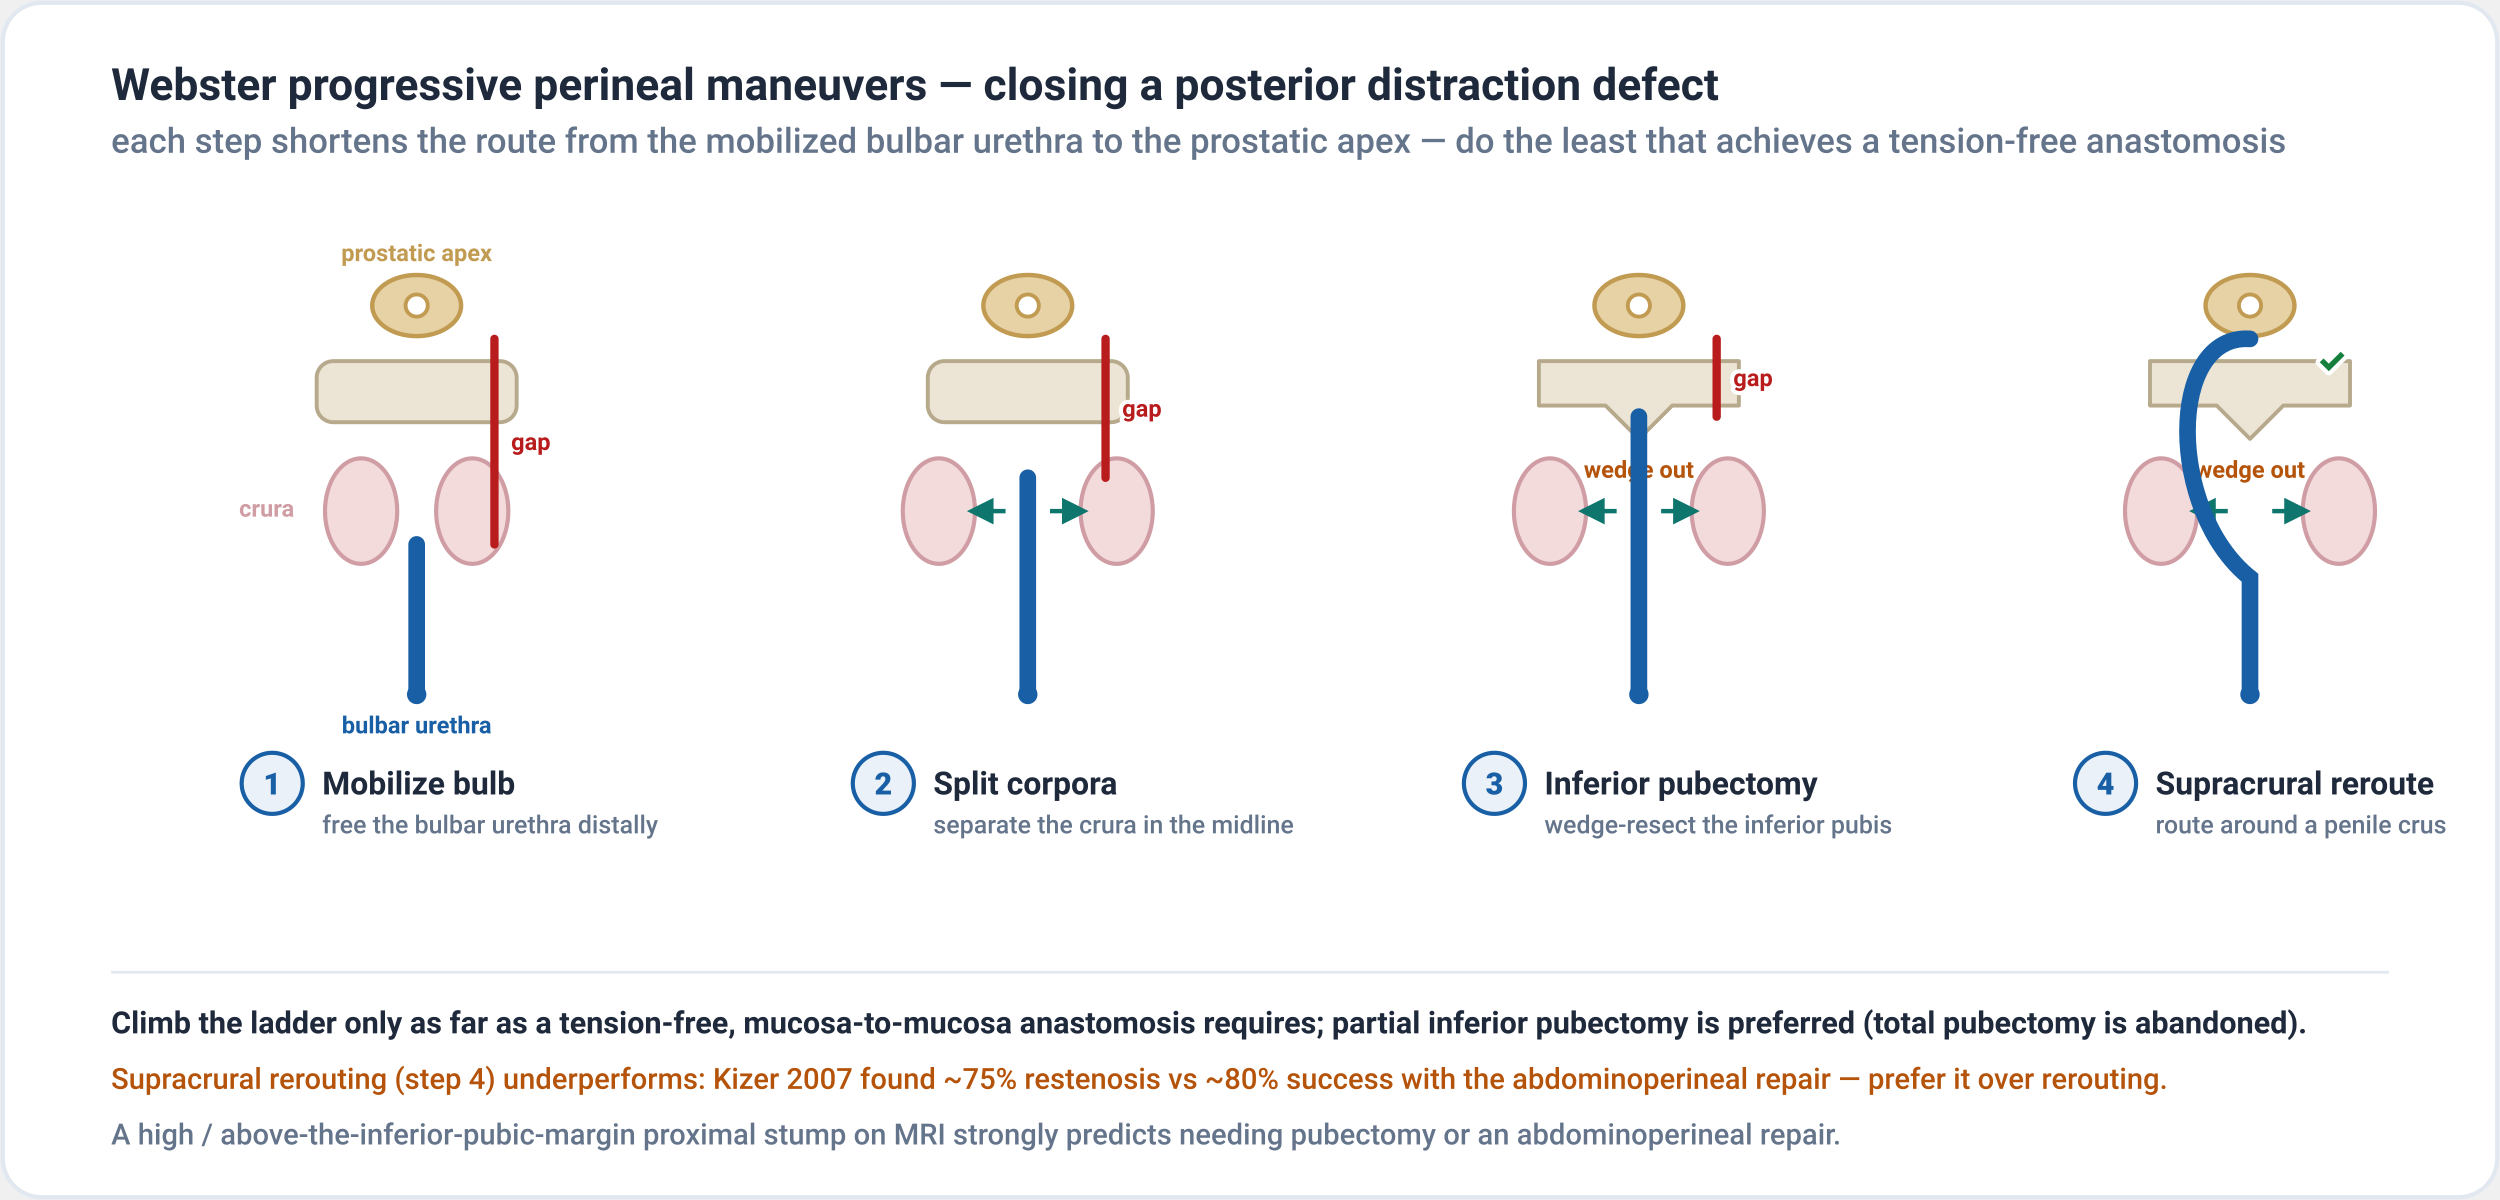
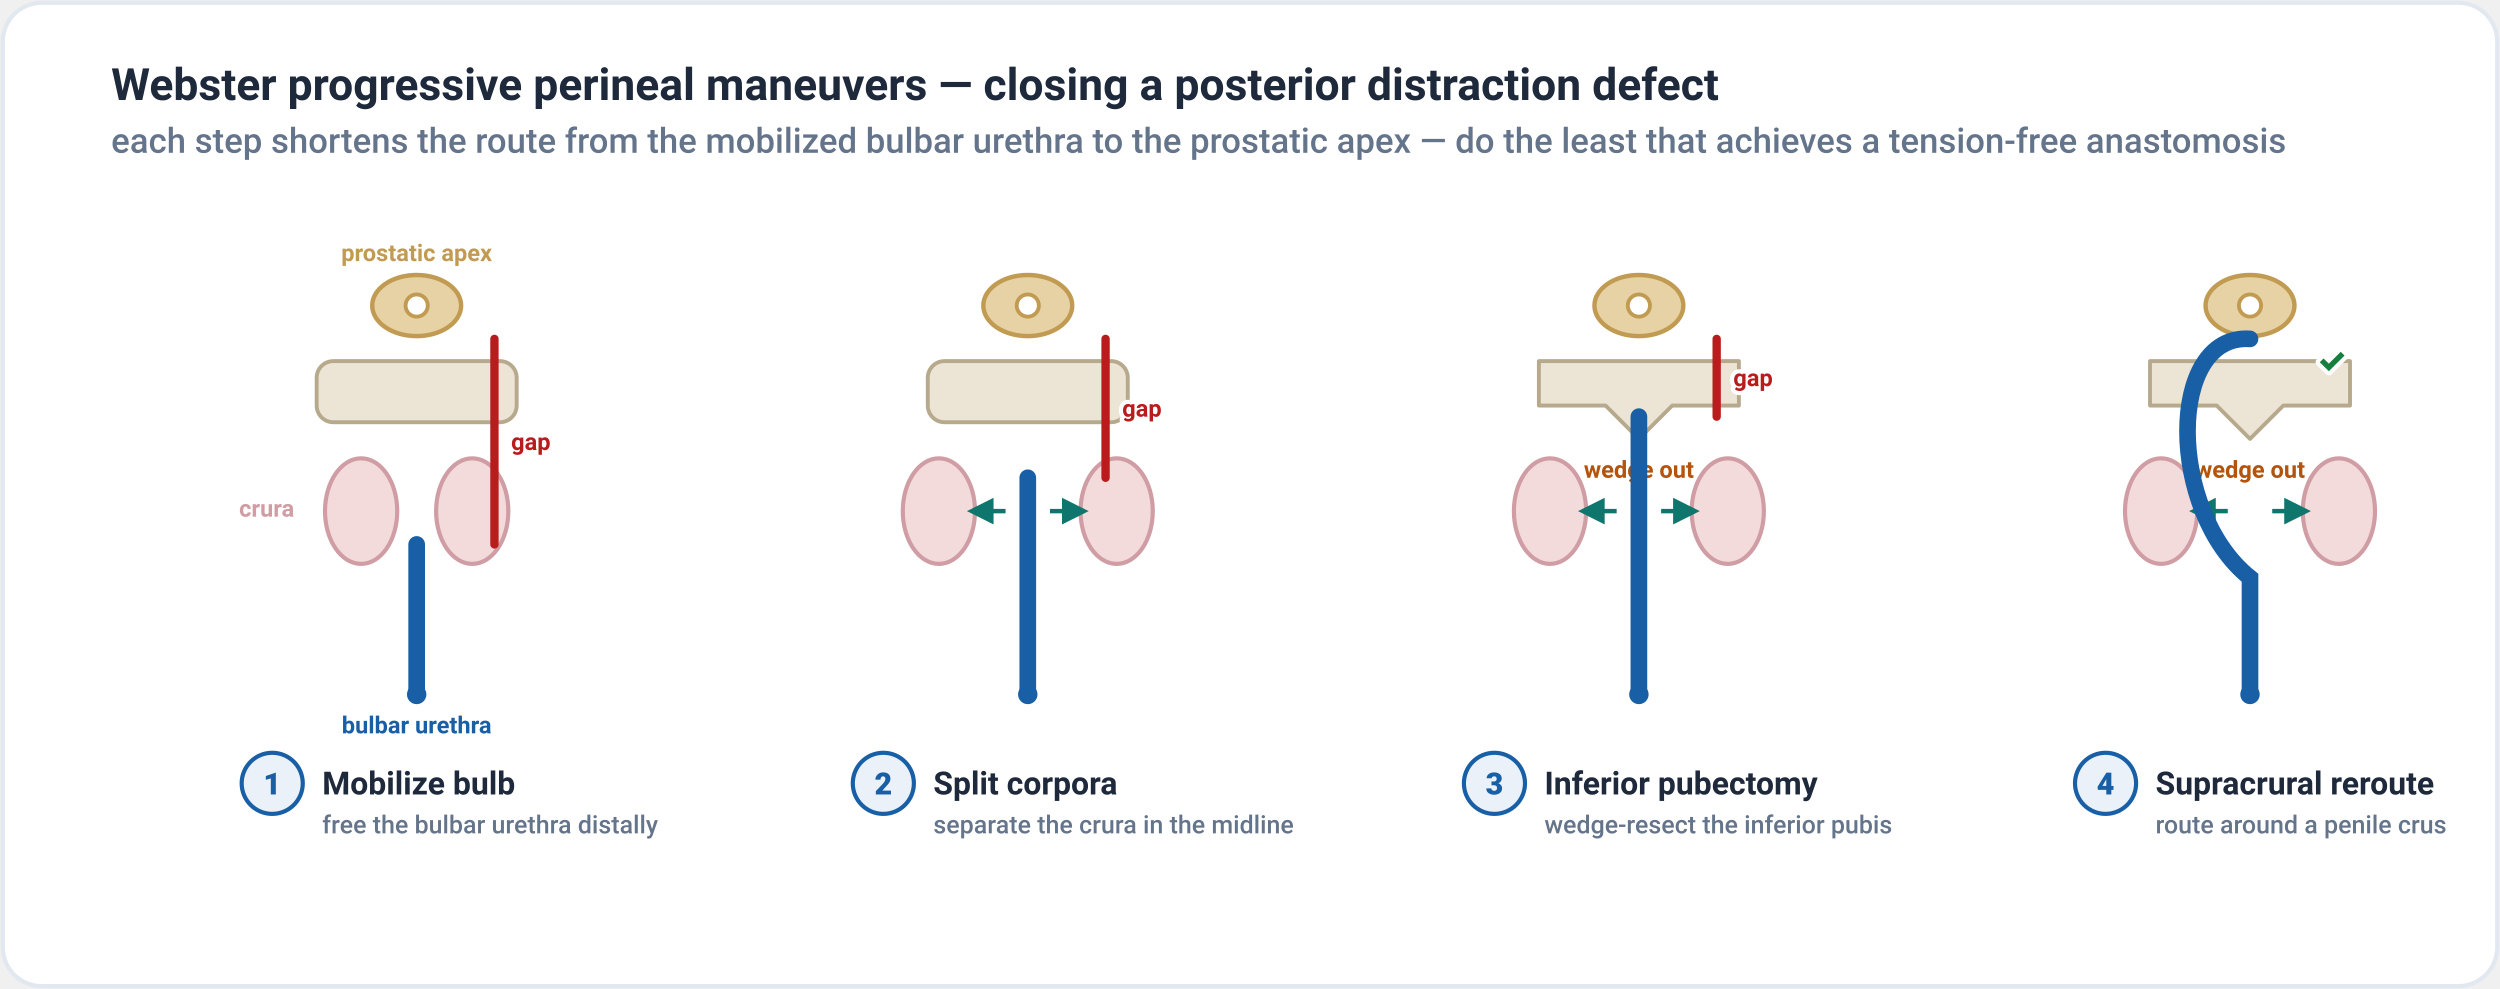
- <svg xmlns="http://www.w3.org/2000/svg" viewBox="0 0 900 432" width="900" height="432" role="img" aria-label="Webster progressive perineal maneuvers for a posterior urethral distraction defect, shown as four escalating steps that shorten the route from the mobilized bulbar urethra to the prostatic apex. Step 1, mobilize the bulbar urethra distally. Step 2, split the corpora by separating the crura in the midline. Step 3, inferior pubectomy, wedge-resecting the lower pubis to create a subpubic tunnel. Step 4, supracrural rerouting around a penile crus, which closes the gap but underperforms. Key: climb the ladder only as far as a tension-free mucosa-to-mucosa anastomosis requires; partial inferior pubectomy is preferred over abandoned total pubectomy; supracrural rerouting has about 75 percent restenosis in Kizer 2007 versus about 80 percent success with the abdominoperineal approach; a high proximal stump above the inferior pubic margin on MRI predicts needing pubectomy or an abdominoperineal repair.">
+ <svg xmlns="http://www.w3.org/2000/svg" viewBox="0 0 900 356" width="900" height="356" role="img" aria-label="Webster progressive perineal maneuvers for a posterior urethral distraction defect, shown as four escalating steps that shorten the route from the mobilized bulbar urethra to the prostatic apex. Step 1, mobilize the bulbar urethra distally. Step 2, split the corpora by separating the crura in the midline. Step 3, inferior pubectomy, wedge-resecting the lower pubis to create a subpubic tunnel. Step 4, supracrural rerouting around a penile crus, which closes the gap but underperforms. Key: climb the ladder only as far as a tension-free mucosa-to-mucosa anastomosis requires; partial inferior pubectomy is preferred over abandoned total pubectomy; supracrural rerouting has about 75 percent restenosis in Kizer 2007 versus about 80 percent success with the abdominoperineal approach; a high proximal stump above the inferior pubic margin on MRI predicts needing pubectomy or an abdominoperineal repair.">
  <defs>
    <marker id="pw" viewBox="0 0 10 10" refX="8" refY="5" markerWidth="6" markerHeight="6" orient="auto-start-reverse">
      <path d="M0,0 L10,5 L0,10 z" fill="#0F766E" />
    </marker>
  </defs>
-   <rect x="1" y="1" width="898" height="430" rx="14" fill="#FFFFFF" stroke="#E2E8F0" stroke-width="1.5" />
+   <rect x="1" y="1" width="898" height="354" rx="14" fill="#FFFFFF" stroke="#E2E8F0" stroke-width="1.5" />
  <text x="40" y="36" text-anchor="start" font-family="-apple-system, 'Segoe UI', Roboto, Helvetica, Arial, sans-serif" font-size="16" font-weight="700" fill="#1E293B">Webster progressive perineal maneuvers — closing a posterior distraction defect</text>
  <text x="40" y="55" text-anchor="start" font-family="-apple-system, 'Segoe UI', Roboto, Helvetica, Arial, sans-serif" font-size="12.5" font-weight="500" fill="#64748B">each step shortens the route from the mobilized bulbar urethra to the prostatic apex — do the least that achieves a tension-free anastomosis</text>
  <ellipse cx="150" cy="110" rx="16" ry="11" fill="#E7D2A6" stroke="#C29B52" stroke-width="1.6" />
  <circle cx="150" cy="110" r="4" fill="#FFFFFF" stroke="#C29B52" stroke-width="1.4" />
  <rect x="114" y="130" width="72" height="22" rx="6" fill="#ECE4D4" stroke="#B6A98C" stroke-width="1.4" />
  <ellipse cx="130" cy="184" rx="13" ry="19" fill="#F3DBDC" stroke="#CF9DA3" stroke-width="1.5" />
  <ellipse cx="170" cy="184" rx="13" ry="19" fill="#F3DBDC" stroke="#CF9DA3" stroke-width="1.5" />
  <line x1="150" y1="250" x2="150" y2="196" stroke="#185FA5" stroke-width="6" stroke-linecap="round" />
  <circle cx="150" cy="250" r="3.5" fill="#185FA5" />
  <line x1="178" y1="122" x2="178" y2="196" stroke="#B91C1C" stroke-width="3" stroke-linecap="round" />
  <text x="184" y="162" text-anchor="start" font-family="-apple-system, 'Segoe UI', Roboto, Helvetica, Arial, sans-serif" font-size="8.5" font-weight="700" fill="#B91C1C" paint-order="stroke" stroke="#FFFFFF" stroke-width="3" stroke-linejoin="round">gap</text>
  <circle cx="98" cy="282" r="11" fill="#EAF1F8" stroke="#185FA5" stroke-width="1.5" />
  <text x="98" y="286" text-anchor="middle" font-family="-apple-system, 'Segoe UI', Roboto, Helvetica, Arial, sans-serif" font-size="11" font-weight="800" fill="#185FA5">1</text>
  <text x="116" y="286" text-anchor="start" font-family="-apple-system, 'Segoe UI', Roboto, Helvetica, Arial, sans-serif" font-size="11.5" font-weight="700" fill="#1E293B" paint-order="stroke" stroke="#FFFFFF" stroke-width="3" stroke-linejoin="round">Mobilize bulb</text>
  <ellipse cx="370" cy="110" rx="16" ry="11" fill="#E7D2A6" stroke="#C29B52" stroke-width="1.6" />
  <circle cx="370" cy="110" r="4" fill="#FFFFFF" stroke="#C29B52" stroke-width="1.4" />
  <rect x="334" y="130" width="72" height="22" rx="6" fill="#ECE4D4" stroke="#B6A98C" stroke-width="1.4" />
  <ellipse cx="338" cy="184" rx="13" ry="19" fill="#F3DBDC" stroke="#CF9DA3" stroke-width="1.5" />
  <ellipse cx="402" cy="184" rx="13" ry="19" fill="#F3DBDC" stroke="#CF9DA3" stroke-width="1.5" />
  <line x1="362" y1="184" x2="350" y2="184" stroke="#0F766E" stroke-width="1.6" marker-end="url(#pw)" />
  <line x1="378" y1="184" x2="390" y2="184" stroke="#0F766E" stroke-width="1.6" marker-end="url(#pw)" />
  <line x1="370" y1="250" x2="370" y2="172" stroke="#185FA5" stroke-width="6" stroke-linecap="round" />
  <circle cx="370" cy="250" r="3.5" fill="#185FA5" />
  <line x1="398" y1="122" x2="398" y2="172" stroke="#B91C1C" stroke-width="3" stroke-linecap="round" />
  <text x="404" y="150" text-anchor="start" font-family="-apple-system, 'Segoe UI', Roboto, Helvetica, Arial, sans-serif" font-size="8.5" font-weight="700" fill="#B91C1C" paint-order="stroke" stroke="#FFFFFF" stroke-width="3" stroke-linejoin="round">gap</text>
  <circle cx="318" cy="282" r="11" fill="#EAF1F8" stroke="#185FA5" stroke-width="1.5" />
  <text x="318" y="286" text-anchor="middle" font-family="-apple-system, 'Segoe UI', Roboto, Helvetica, Arial, sans-serif" font-size="11" font-weight="800" fill="#185FA5">2</text>
  <text x="336" y="286" text-anchor="start" font-family="-apple-system, 'Segoe UI', Roboto, Helvetica, Arial, sans-serif" font-size="11.5" font-weight="700" fill="#1E293B" paint-order="stroke" stroke="#FFFFFF" stroke-width="3" stroke-linejoin="round">Split corpora</text>
  <ellipse cx="590" cy="110" rx="16" ry="11" fill="#E7D2A6" stroke="#C29B52" stroke-width="1.6" />
  <circle cx="590" cy="110" r="4" fill="#FFFFFF" stroke="#C29B52" stroke-width="1.4" />
  <path d="M 554 130 L 626 130 L 626 146 L 602 146 L 590 158 L 578 146 L 554 146 Z" fill="#ECE4D4" stroke="#B6A98C" stroke-width="1.4" stroke-linejoin="round" />
  <text x="590" y="172" text-anchor="middle" font-family="-apple-system, 'Segoe UI', Roboto, Helvetica, Arial, sans-serif" font-size="8.5" font-weight="700" fill="#B45309" paint-order="stroke" stroke="#FFFFFF" stroke-width="3" stroke-linejoin="round">wedge out</text>
  <ellipse cx="558" cy="184" rx="13" ry="19" fill="#F3DBDC" stroke="#CF9DA3" stroke-width="1.5" />
  <ellipse cx="622" cy="184" rx="13" ry="19" fill="#F3DBDC" stroke="#CF9DA3" stroke-width="1.5" />
  <line x1="582" y1="184" x2="570" y2="184" stroke="#0F766E" stroke-width="1.6" marker-end="url(#pw)" />
  <line x1="598" y1="184" x2="610" y2="184" stroke="#0F766E" stroke-width="1.6" marker-end="url(#pw)" />
  <line x1="590" y1="250" x2="590" y2="150" stroke="#185FA5" stroke-width="6" stroke-linecap="round" />
  <circle cx="590" cy="250" r="3.5" fill="#185FA5" />
  <line x1="618" y1="122" x2="618" y2="150" stroke="#B91C1C" stroke-width="3" stroke-linecap="round" />
  <text x="624" y="139" text-anchor="start" font-family="-apple-system, 'Segoe UI', Roboto, Helvetica, Arial, sans-serif" font-size="8.5" font-weight="700" fill="#B91C1C" paint-order="stroke" stroke="#FFFFFF" stroke-width="3" stroke-linejoin="round">gap</text>
  <circle cx="538" cy="282" r="11" fill="#EAF1F8" stroke="#185FA5" stroke-width="1.5" />
  <text x="538" y="286" text-anchor="middle" font-family="-apple-system, 'Segoe UI', Roboto, Helvetica, Arial, sans-serif" font-size="11" font-weight="800" fill="#185FA5">3</text>
  <text x="556" y="286" text-anchor="start" font-family="-apple-system, 'Segoe UI', Roboto, Helvetica, Arial, sans-serif" font-size="11.5" font-weight="700" fill="#1E293B" paint-order="stroke" stroke="#FFFFFF" stroke-width="3" stroke-linejoin="round">Inferior pubectomy</text>
  <ellipse cx="810" cy="110" rx="16" ry="11" fill="#E7D2A6" stroke="#C29B52" stroke-width="1.6" />
  <circle cx="810" cy="110" r="4" fill="#FFFFFF" stroke="#C29B52" stroke-width="1.4" />
  <path d="M 774 130 L 846 130 L 846 146 L 822 146 L 810 158 L 798 146 L 774 146 Z" fill="#ECE4D4" stroke="#B6A98C" stroke-width="1.4" stroke-linejoin="round" />
  <text x="810" y="172" text-anchor="middle" font-family="-apple-system, 'Segoe UI', Roboto, Helvetica, Arial, sans-serif" font-size="8.5" font-weight="700" fill="#B45309" paint-order="stroke" stroke="#FFFFFF" stroke-width="3" stroke-linejoin="round">wedge out</text>
  <ellipse cx="778" cy="184" rx="13" ry="19" fill="#F3DBDC" stroke="#CF9DA3" stroke-width="1.5" />
  <ellipse cx="842" cy="184" rx="13" ry="19" fill="#F3DBDC" stroke="#CF9DA3" stroke-width="1.5" />
  <line x1="802" y1="184" x2="790" y2="184" stroke="#0F766E" stroke-width="1.6" marker-end="url(#pw)" />
  <line x1="818" y1="184" x2="830" y2="184" stroke="#0F766E" stroke-width="1.6" marker-end="url(#pw)" />
  <path d="M 810 250 L 810 208 C 780 184, 780 120, 810 122" fill="none" stroke="#185FA5" stroke-width="6" stroke-linecap="round" />
  <circle cx="810" cy="250" r="3.5" fill="#185FA5" />
  <text x="834" y="134" text-anchor="start" font-family="-apple-system, 'Segoe UI', Roboto, Helvetica, Arial, sans-serif" font-size="12" font-weight="800" fill="#15803D" paint-order="stroke" stroke="#FFFFFF" stroke-width="3" stroke-linejoin="round">✓</text>
  <circle cx="758" cy="282" r="11" fill="#EAF1F8" stroke="#185FA5" stroke-width="1.5" />
  <text x="758" y="286" text-anchor="middle" font-family="-apple-system, 'Segoe UI', Roboto, Helvetica, Arial, sans-serif" font-size="11" font-weight="800" fill="#185FA5">4</text>
  <text x="776" y="286" text-anchor="start" font-family="-apple-system, 'Segoe UI', Roboto, Helvetica, Arial, sans-serif" font-size="11.5" font-weight="700" fill="#1E293B" paint-order="stroke" stroke="#FFFFFF" stroke-width="3" stroke-linejoin="round">Supracrural reroute</text>
  <text x="116" y="300" text-anchor="start" font-family="-apple-system, 'Segoe UI', Roboto, Helvetica, Arial, sans-serif" font-size="9" font-weight="500" fill="#64748B" paint-order="stroke" stroke="#FFFFFF" stroke-width="3" stroke-linejoin="round">free the bulbar urethra distally</text>
  <text x="336" y="300" text-anchor="start" font-family="-apple-system, 'Segoe UI', Roboto, Helvetica, Arial, sans-serif" font-size="9" font-weight="500" fill="#64748B" paint-order="stroke" stroke="#FFFFFF" stroke-width="3" stroke-linejoin="round">separate the crura in the midline</text>
  <text x="556" y="300" text-anchor="start" font-family="-apple-system, 'Segoe UI', Roboto, Helvetica, Arial, sans-serif" font-size="9" font-weight="500" fill="#64748B" paint-order="stroke" stroke="#FFFFFF" stroke-width="3" stroke-linejoin="round">wedge-resect the inferior pubis</text>
  <text x="776" y="300" text-anchor="start" font-family="-apple-system, 'Segoe UI', Roboto, Helvetica, Arial, sans-serif" font-size="9" font-weight="500" fill="#64748B" paint-order="stroke" stroke="#FFFFFF" stroke-width="3" stroke-linejoin="round">route around a penile crus</text>
  <text x="150" y="94" text-anchor="middle" font-family="-apple-system, 'Segoe UI', Roboto, Helvetica, Arial, sans-serif" font-size="8.5" font-weight="600" fill="#C29B52" paint-order="stroke" stroke="#FFFFFF" stroke-width="3" stroke-linejoin="round">prostatic apex</text>
  <text x="96" y="186" text-anchor="middle" font-family="-apple-system, 'Segoe UI', Roboto, Helvetica, Arial, sans-serif" font-size="8.5" font-weight="600" fill="#CF9DA3" paint-order="stroke" stroke="#FFFFFF" stroke-width="3" stroke-linejoin="round">crura</text>
  <text x="150" y="264" text-anchor="middle" font-family="-apple-system, 'Segoe UI', Roboto, Helvetica, Arial, sans-serif" font-size="8.5" font-weight="600" fill="#185FA5" paint-order="stroke" stroke="#FFFFFF" stroke-width="3" stroke-linejoin="round">bulbar urethra</text>
-   <line x1="40" y1="350" x2="860" y2="350" stroke="#E2E8F0" stroke-width="1" />
-   <text x="40" y="372" text-anchor="start" font-family="-apple-system, 'Segoe UI', Roboto, Helvetica, Arial, sans-serif" font-size="11" font-weight="600" fill="#1E293B">Climb the ladder only as far as a tension-free, mucosa-to-mucosa anastomosis requires; partial inferior pubectomy is preferred (total pubectomy is abandoned).</text>
-   <text x="40" y="392" text-anchor="start" font-family="-apple-system, 'Segoe UI', Roboto, Helvetica, Arial, sans-serif" font-size="10.5" font-weight="500" fill="#B45309">Supracrural rerouting (step 4) underperforms: Kizer 2007 found ~75% restenosis vs ~80% success with the abdominoperineal repair — prefer it over rerouting.</text>
-   <text x="40" y="412" text-anchor="start" font-family="-apple-system, 'Segoe UI', Roboto, Helvetica, Arial, sans-serif" font-size="10.5" font-weight="500" fill="#64748B">A high / above-the-inferior-pubic-margin proximal stump on MRI strongly predicts needing pubectomy or an abdominoperineal repair.</text>
</svg>
